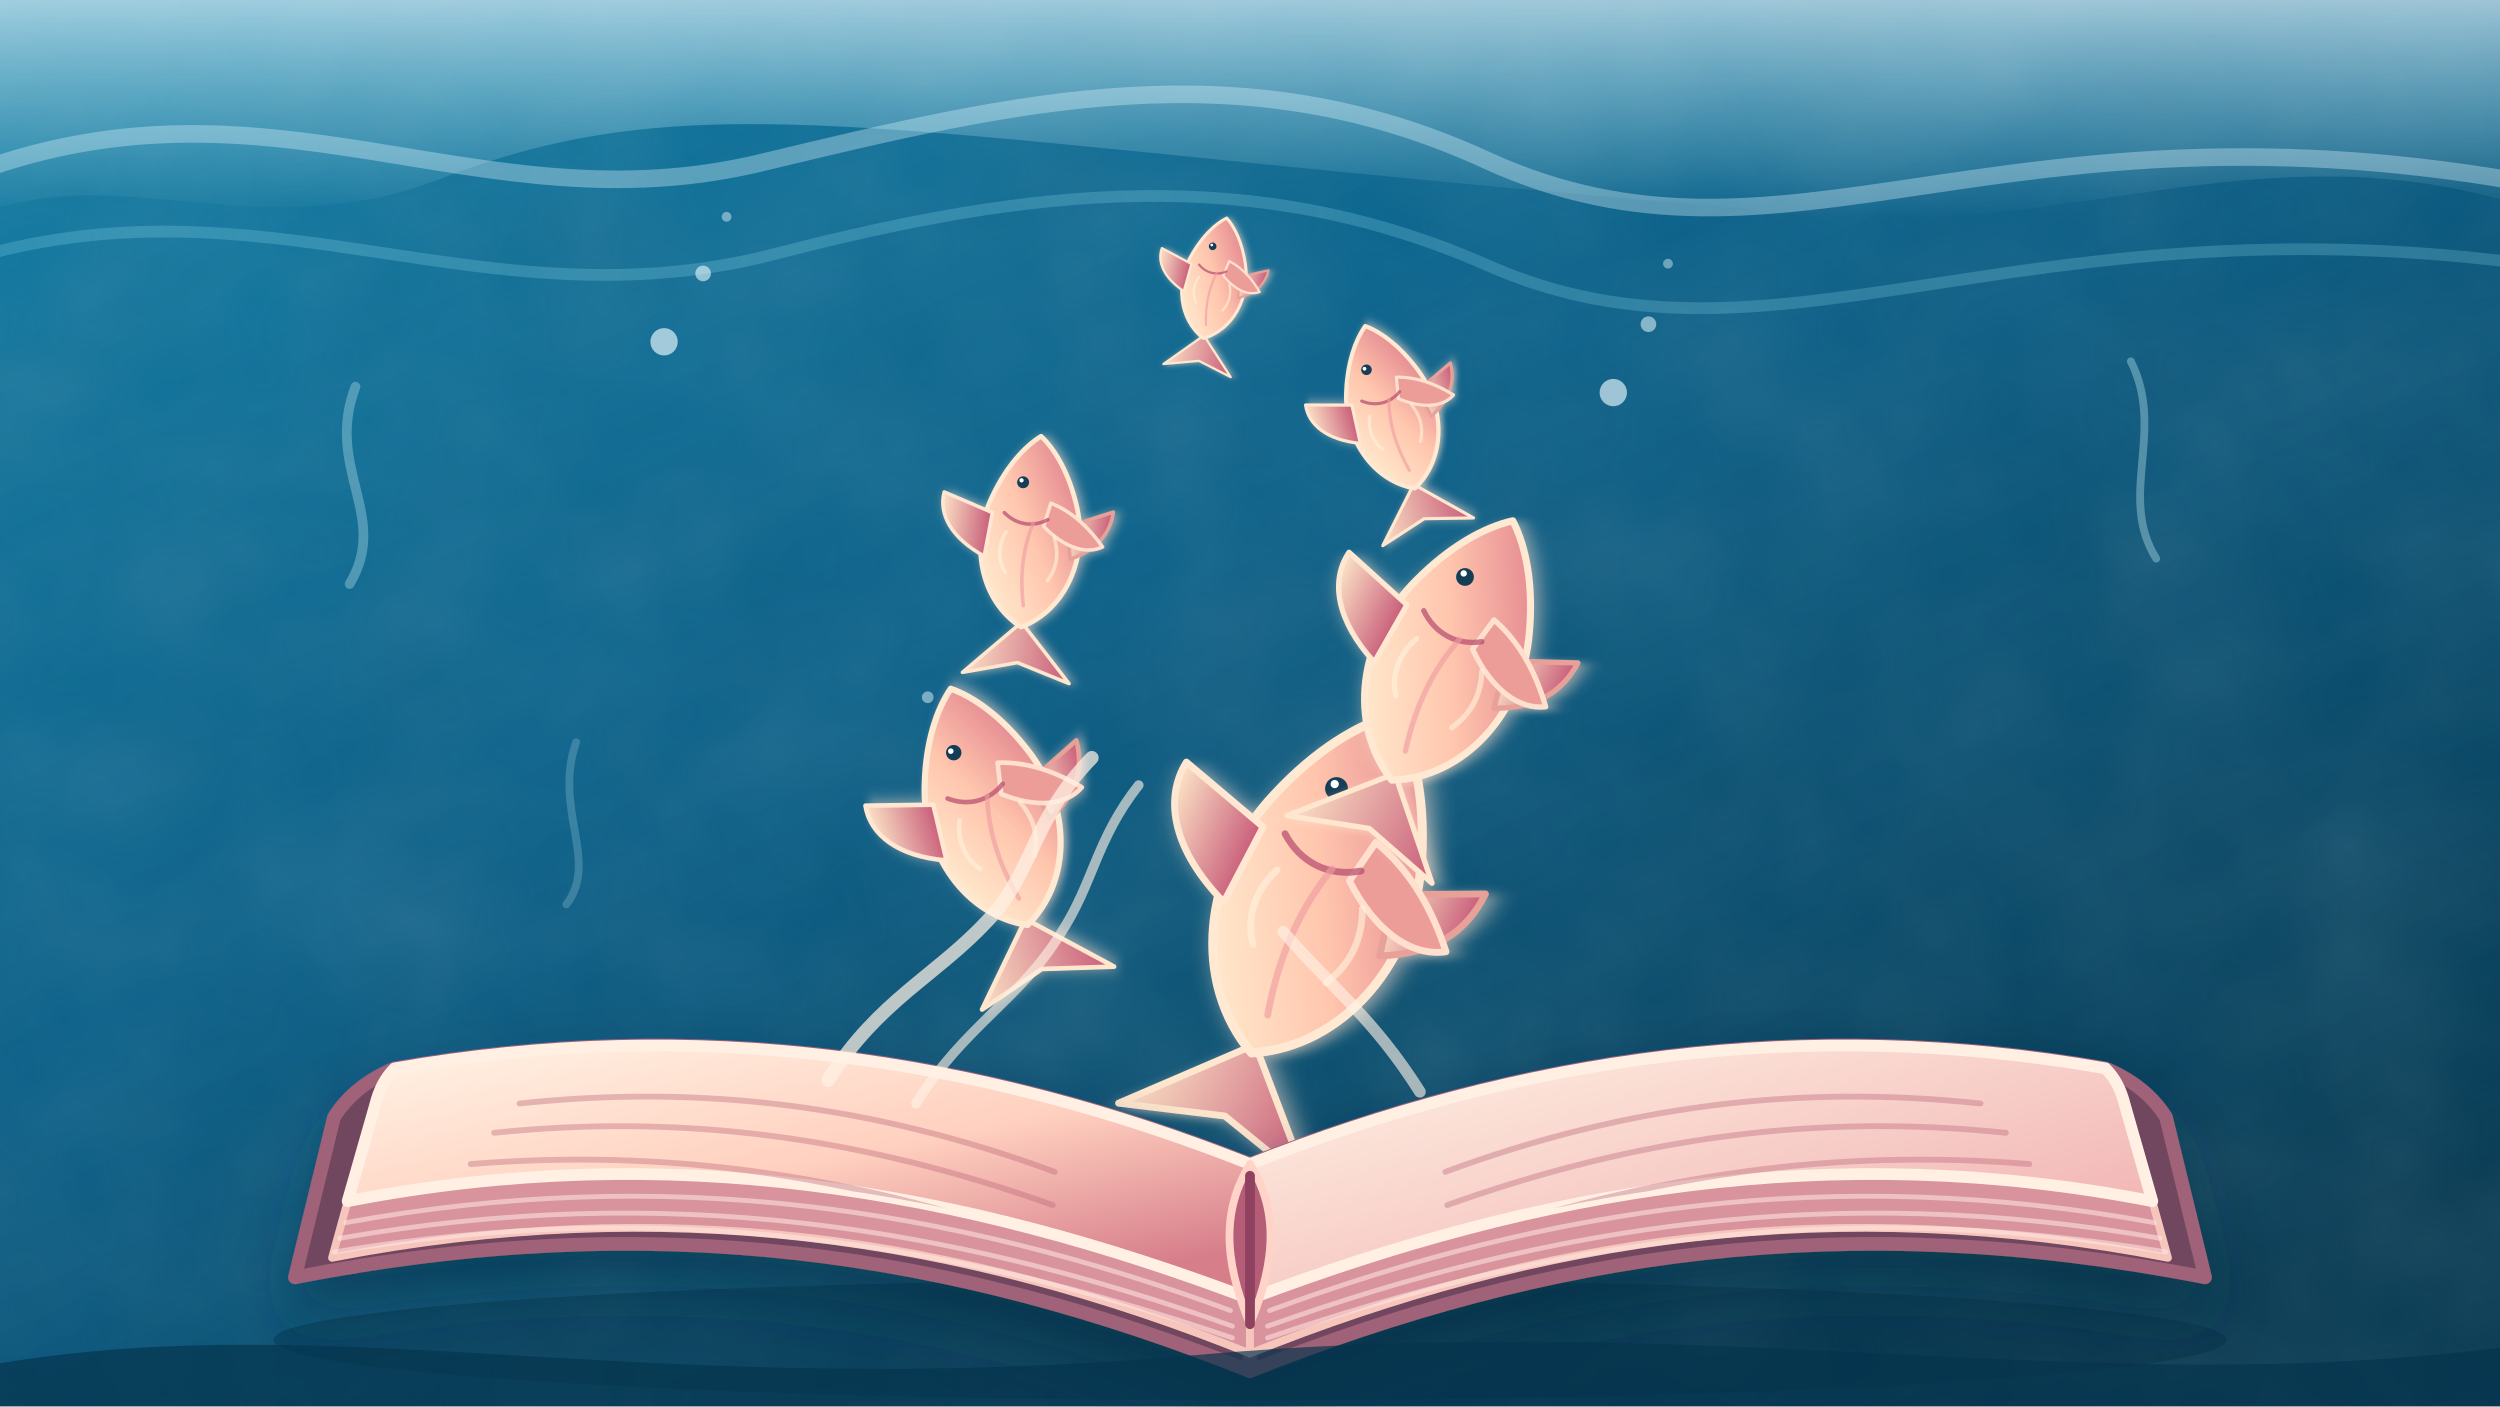
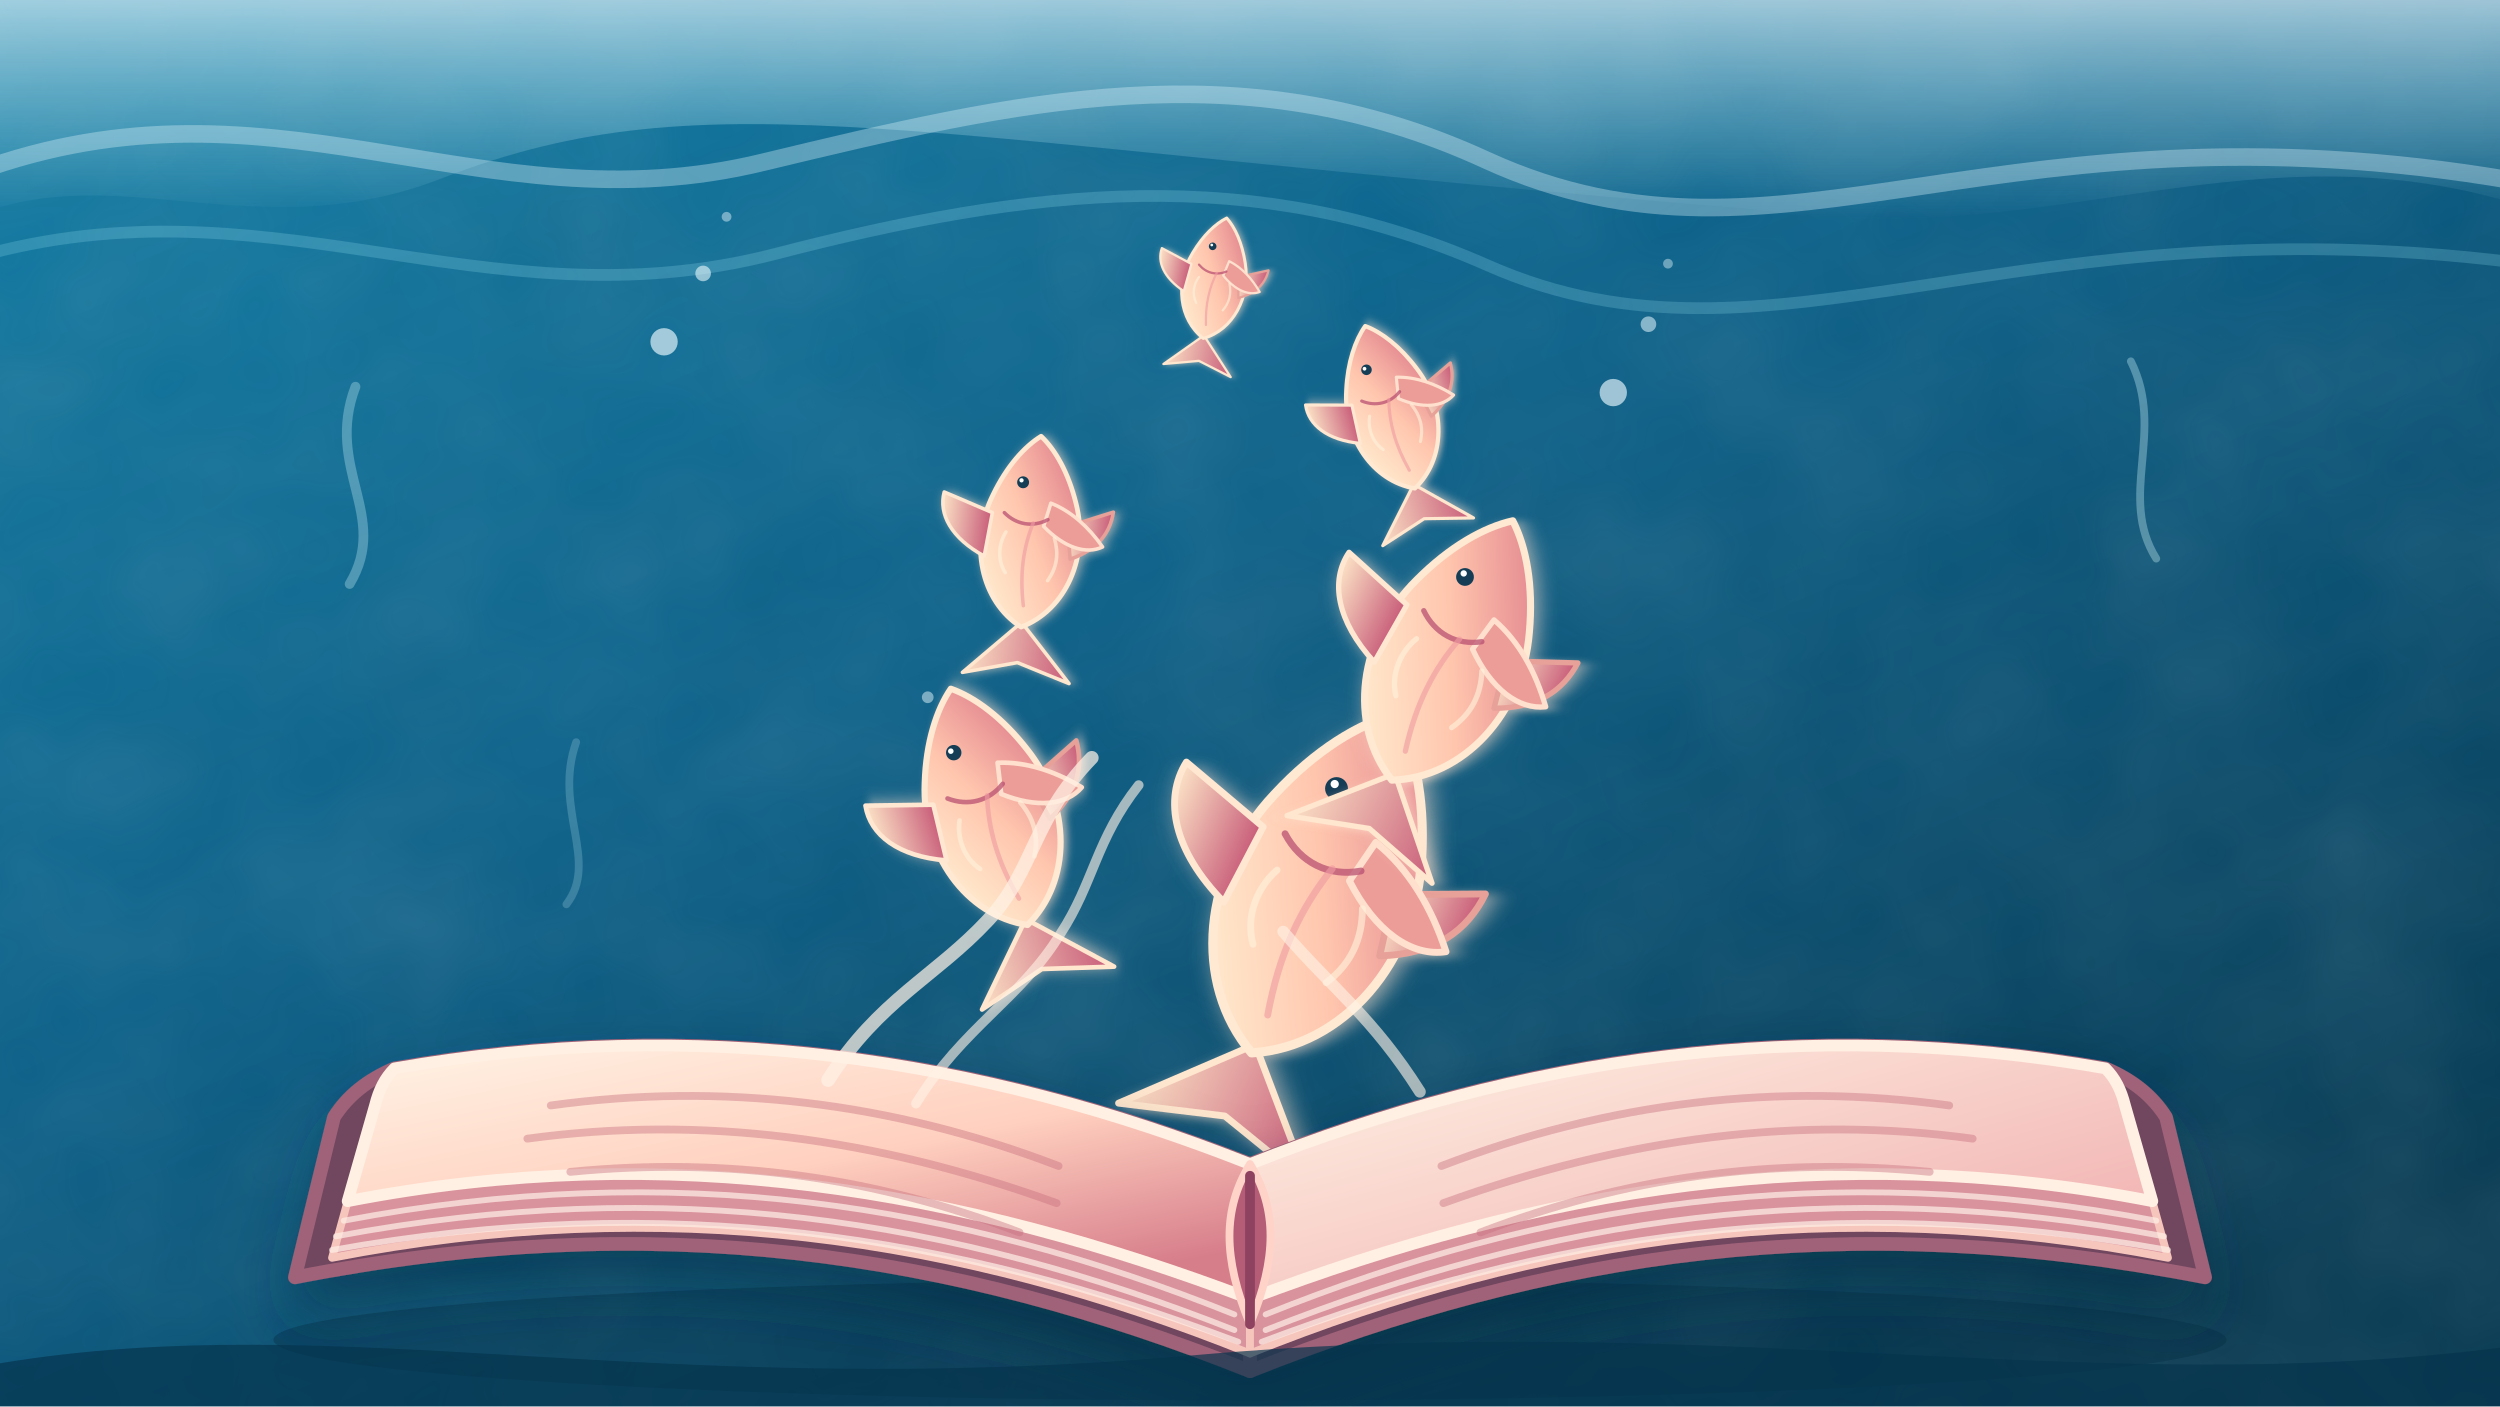
<svg xmlns="http://www.w3.org/2000/svg" viewBox="0 0 1280 720" role="img" aria-labelledby="title desc">
  <defs>
    <linearGradient id="water" x1="0" y1="0" x2=".8" y2="1">
      <stop offset="0" stop-color="#117da5" />
      <stop offset=".48" stop-color="#0a5f88" />
      <stop offset="1" stop-color="#043952" />
    </linearGradient>
    <linearGradient id="surface" x1="0" y1="0" x2="0" y2="1">
      <stop offset="0" stop-color="#e9f9ff" stop-opacity=".92" />
      <stop offset="1" stop-color="#a8e7f4" stop-opacity="0" />
    </linearGradient>
    <linearGradient id="pageLeft" x1="0" y1="0" x2=".72" y2="1">
      <stop offset="0" stop-color="#fff4e6" />
      <stop offset=".55" stop-color="#ffd0bf" />
      <stop offset="1" stop-color="#d77e8b" />
    </linearGradient>
    <linearGradient id="pageRight" x1="0" y1="0" x2="1" y2="1">
      <stop offset="0" stop-color="#fff3e5" />
      <stop offset="1" stop-color="#efa8aa" />
    </linearGradient>
    <linearGradient id="fishBody" x1="0" y1="0" x2="1" y2="1">
      <stop offset="0" stop-color="#fff7d9" />
      <stop offset=".5" stop-color="#ffc5ad" />
      <stop offset="1" stop-color="#d76c83" />
    </linearGradient>
    <linearGradient id="fin" x1="0" y1="0" x2="0" y2="1">
      <stop offset="0" stop-color="#fbe1c5" />
      <stop offset="1" stop-color="#c85c79" />
    </linearGradient>
    <filter id="waterTexture" x="-5%" y="-5%" width="110%" height="110%">
      <feTurbulence type="fractalNoise" baseFrequency=".012" numOctaves="3" seed="27" />
      <feColorMatrix type="saturate" values="0" />
    </filter>
    <filter id="shadow" x="-20%" y="-25%" width="140%" height="165%">
      <feDropShadow dx="0" dy="18" stdDeviation="16" flood-color="#02263c" flood-opacity=".5" />
    </filter>
    <filter id="fishGlow" x="-40%" y="-40%" width="180%" height="180%">
      <feDropShadow dx="0" dy="3" stdDeviation="4" flood-color="#ffe1cd" flood-opacity=".6" />
    </filter>
-     <clipPath id="leftPageClip">
-       <path d="M202 547C356 520 501 541 640 596v69c-148-56-297-82-462-50l14-49c2-8 5-14 10-19Z" />
-     </clipPath>
-     <clipPath id="rightPageClip">
-       <path d="M1078 547C924 520 779 541 640 596v69c148-56 297-82 462-50l-14-49c-2-8-5-14-10-19Z" />
-     </clipPath>
    <g id="fish" filter="url(#fishGlow)">
      <path d="M-62 0-109-45-96 0-109 45-62 0Z" fill="url(#fin)" stroke="#ffe6ce" stroke-width="3" stroke-linejoin="round" />
      <path d="M-66 0C-48-36-1-51 42-35c25 9 43 22 53 35-10 13-28 26-53 35C-1 51-48 36-66 0Z" fill="url(#fishBody)" stroke="#ffe9d2" stroke-width="4" stroke-linejoin="round" />
      <path d="M-10-37c12-29 31-42 50-39l-13 42Z" fill="url(#fin)" stroke="#ffe7d2" stroke-width="3" stroke-linejoin="round" />
      <path d="M-5 35c10 22 25 31 43 32L22 30Z" fill="url(#fin)" stroke="#e7a198" stroke-width="3" stroke-linejoin="round" />
      <path d="M20 10C4 29 0 48 8 61c15-13 27-29 32-47Z" fill="#ed9d98" stroke="#ffe0ce" stroke-width="3" stroke-linejoin="round" />
      <path d="M28-24c-9 11-10 25-2 37" fill="none" stroke="#b95172" stroke-opacity=".75" stroke-width="3" stroke-linecap="round" />
      <path d="M-48 0c27-6 49-5 70 1" fill="none" stroke="#ef9ba0" stroke-opacity=".62" stroke-width="3" stroke-linecap="round" />
      <path d="M-22-18c10-8 24-8 34-3M-25 18c12 7 24 7 36 2" fill="none" stroke="#fff1db" stroke-opacity=".62" stroke-width="3" stroke-linecap="round" />
      <circle cx="55" cy="-11" r="5" fill="#123e56" />
      <circle cx="56.5" cy="-12.5" r="1.8" fill="#fff" />
    </g>
  </defs>
  <rect width="1280" height="720" fill="url(#water)" />
  <rect width="1280" height="720" filter="url(#waterTexture)" opacity=".13" />
  <path d="M0 0h1280v102c-135-37-237 28-383 5C465 72 364 38 227 91 138 126 70 86 0 106Z" fill="url(#surface)" opacity=".7" />
  <path d="M-20 91c157-62 264 28 411-8 129-31 244-59 370-1 153 70 262-39 540 13" fill="none" stroke="#e6faff" stroke-opacity=".34" stroke-width="9" />
  <path d="M-20 134c155-48 266 35 417-4 131-34 245-47 365 6 145 64 270-37 538 0" fill="none" stroke="#9ee9f7" stroke-opacity=".22" stroke-width="6" />
  <g fill="#edfbff">
    <circle cx="340" cy="175" r="7" opacity=".65" />
    <circle cx="360" cy="140" r="4" opacity=".58" />
    <circle cx="372" cy="111" r="2.5" opacity=".44" />
    <circle cx="826" cy="201" r="7" opacity=".64" />
    <circle cx="844" cy="166" r="4" opacity=".53" />
    <circle cx="854" cy="135" r="2.5" opacity=".42" />
    <circle cx="493" cy="410" r="6" opacity=".55" />
    <circle cx="508" cy="382" r="3" opacity=".46" />
    <circle cx="475" cy="357" r="3" opacity=".48" />
    <circle cx="714" cy="446" r="5" opacity=".48" />
    <circle cx="727" cy="420" r="2.5" opacity=".42" />
  </g>
  <g fill="none" stroke="#d9fbff" stroke-linecap="round">
    <path d="M182 198c-16 42 18 66-3 101" stroke-width="5" stroke-opacity=".3" />
    <path d="M1091 185c18 36-7 69 13 101" stroke-width="4" stroke-opacity=".33" />
    <path d="M295 380c-12 34 12 61-5 83" stroke-width="4" stroke-opacity=".2" />
  </g>
  <g>
    <use href="#fish" transform="translate(671 468) rotate(-67) scale(1.17)" />
    <use href="#fish" transform="translate(510 424) rotate(-108) scale(.79)" />
    <use href="#fish" transform="translate(738 345) rotate(-65) scale(.91)" />
    <use href="#fish" transform="translate(527 281) rotate(-84) scale(.61)" />
    <use href="#fish" transform="translate(714 216) rotate(-107) scale(.54)" />
    <use href="#fish" transform="translate(621 148) rotate(-79) scale(.39)" />
  </g>
  <ellipse cx="640" cy="686" rx="500" ry="31" fill="#022b43" opacity=".36" />
  <g filter="url(#shadow)">
    <path d="M202 547C356 520 501 541 640 596v106C487 641 335 618 151 654l20-82c7-11 17-19 31-25Z" fill="#70465f" stroke="#9f6278" stroke-width="7" stroke-linejoin="round" />
    <path d="M1078 547C924 520 779 541 640 596v106c153-61 305-84 489-48l-20-82c-7-11-17-19-31-25Z" fill="#70465f" stroke="#9f6278" stroke-width="7" stroke-linejoin="round" />
    <path d="M178 615c166-31 315-8 462 50v28c-149-60-300-82-470-49Z" fill="#d9939d" stroke="#f6c6bd" stroke-width="4" stroke-linejoin="round" />
    <path d="M1102 615c-166-31-315-8-462 50v28c149-60 300-82 470-49Z" fill="#d9939d" stroke="#f6c6bd" stroke-width="4" stroke-linejoin="round" />
    <path d="M202 547C356 520 501 541 640 596v69c-148-56-297-82-462-50l14-49c2-8 5-14 10-19Z" fill="url(#pageLeft)" stroke="#fff0e3" stroke-width="6" stroke-linejoin="round" />
    <path d="M1078 547C924 520 779 541 640 596v69c148-56 297-82 462-50l-14-49c-2-8-5-14-10-19Z" fill="url(#pageRight)" stroke="#fff0e3" stroke-width="6" stroke-linejoin="round" />
    <path d="M640 596c-14 23-14 48 0 82 14-34 14-59 0-82Z" fill="#b55d76" stroke="#ffd3c8" stroke-width="4" stroke-linejoin="round" />
    <path d="M640 602v76" fill="none" stroke="#8e425f" stroke-width="5" stroke-linecap="round" />
  </g>
-   <g fill="none" stroke="#ffe7df" stroke-opacity=".56" stroke-width="2.5" stroke-linecap="round">
-     <path d="M177 626c164-30 309-8 453 45M174 634c166-29 311-7 457 45M171 641c168-28 313-6 460 44" />
-     <path d="M1103 626c-164-30-309-8-453 45M1106 634c-166-29-311-7-457 45M1109 641c-168-28-313-6-460 44" />
+   <g fill="none" stroke="#fff0e6" stroke-opacity=".7" stroke-width="3" stroke-linecap="round">
+     <path d="M176 625c168-32 314-9 456 48M172 633c170-32 316-9 460 48M170 640c172-31 318-8 464 47" />
+     <path d="M1104 625c-168-32-314-9-456 48M1108 633c-170-32-316-9-460 48M1110 640c-172-31-318-8-464 47" />
  </g>
-   <g clip-path="url(#leftPageClip)" fill="none" stroke="#ba6578" stroke-opacity=".38" stroke-width="3" stroke-linecap="round">
-     <path d="M266 565c93-10 182 1 274 35M253 580c96-10 188 2 286 37M241 596c99-8 193 5 294 40M229 611c103-7 198 7 300 43" />
-   </g>
-   <g clip-path="url(#rightPageClip)" fill="none" stroke="#ba6578" stroke-opacity=".38" stroke-width="3" stroke-linecap="round">
-     <path d="M1014 565c-93-10-182 1-274 35M1027 580c-96-10-188 2-286 37M1039 596c-99-8-193 5-294 40M1051 611c-103-7-198 7-300 43" />
+   <g fill="none" stroke="#c66f7d" stroke-opacity=".42" stroke-width="4" stroke-linecap="round">
+     <path d="M282 566c87-12 174-2 260 31M270 583c88-12 177-1 271 33M292 600c81-8 157 3 230 31" />
+     <path d="M998 566c-87-12-174-2-260 31M1010 583c-88-12-177-1-271 33M988 600c-81-8-157 3-230 31" />
  </g>
  <g fill="none" stroke="#fff2e5" stroke-linecap="round">
    <path d="M424 553c26-41 55-53 82-82 24-26 22-51 53-83" stroke-width="7" stroke-opacity=".72" />
    <path d="M469 565c24-39 54-54 74-87 17-26 18-48 40-76" stroke-width="5" stroke-opacity=".62" />
    <path d="M727 559c-24-38-45-53-70-82" stroke-width="6" stroke-opacity=".62" />
  </g>
  <path d="M0 698c175-29 333 20 610-4 269-24 457 23 670-4v30H0Z" fill="#04334c" opacity=".68" />
</svg>
